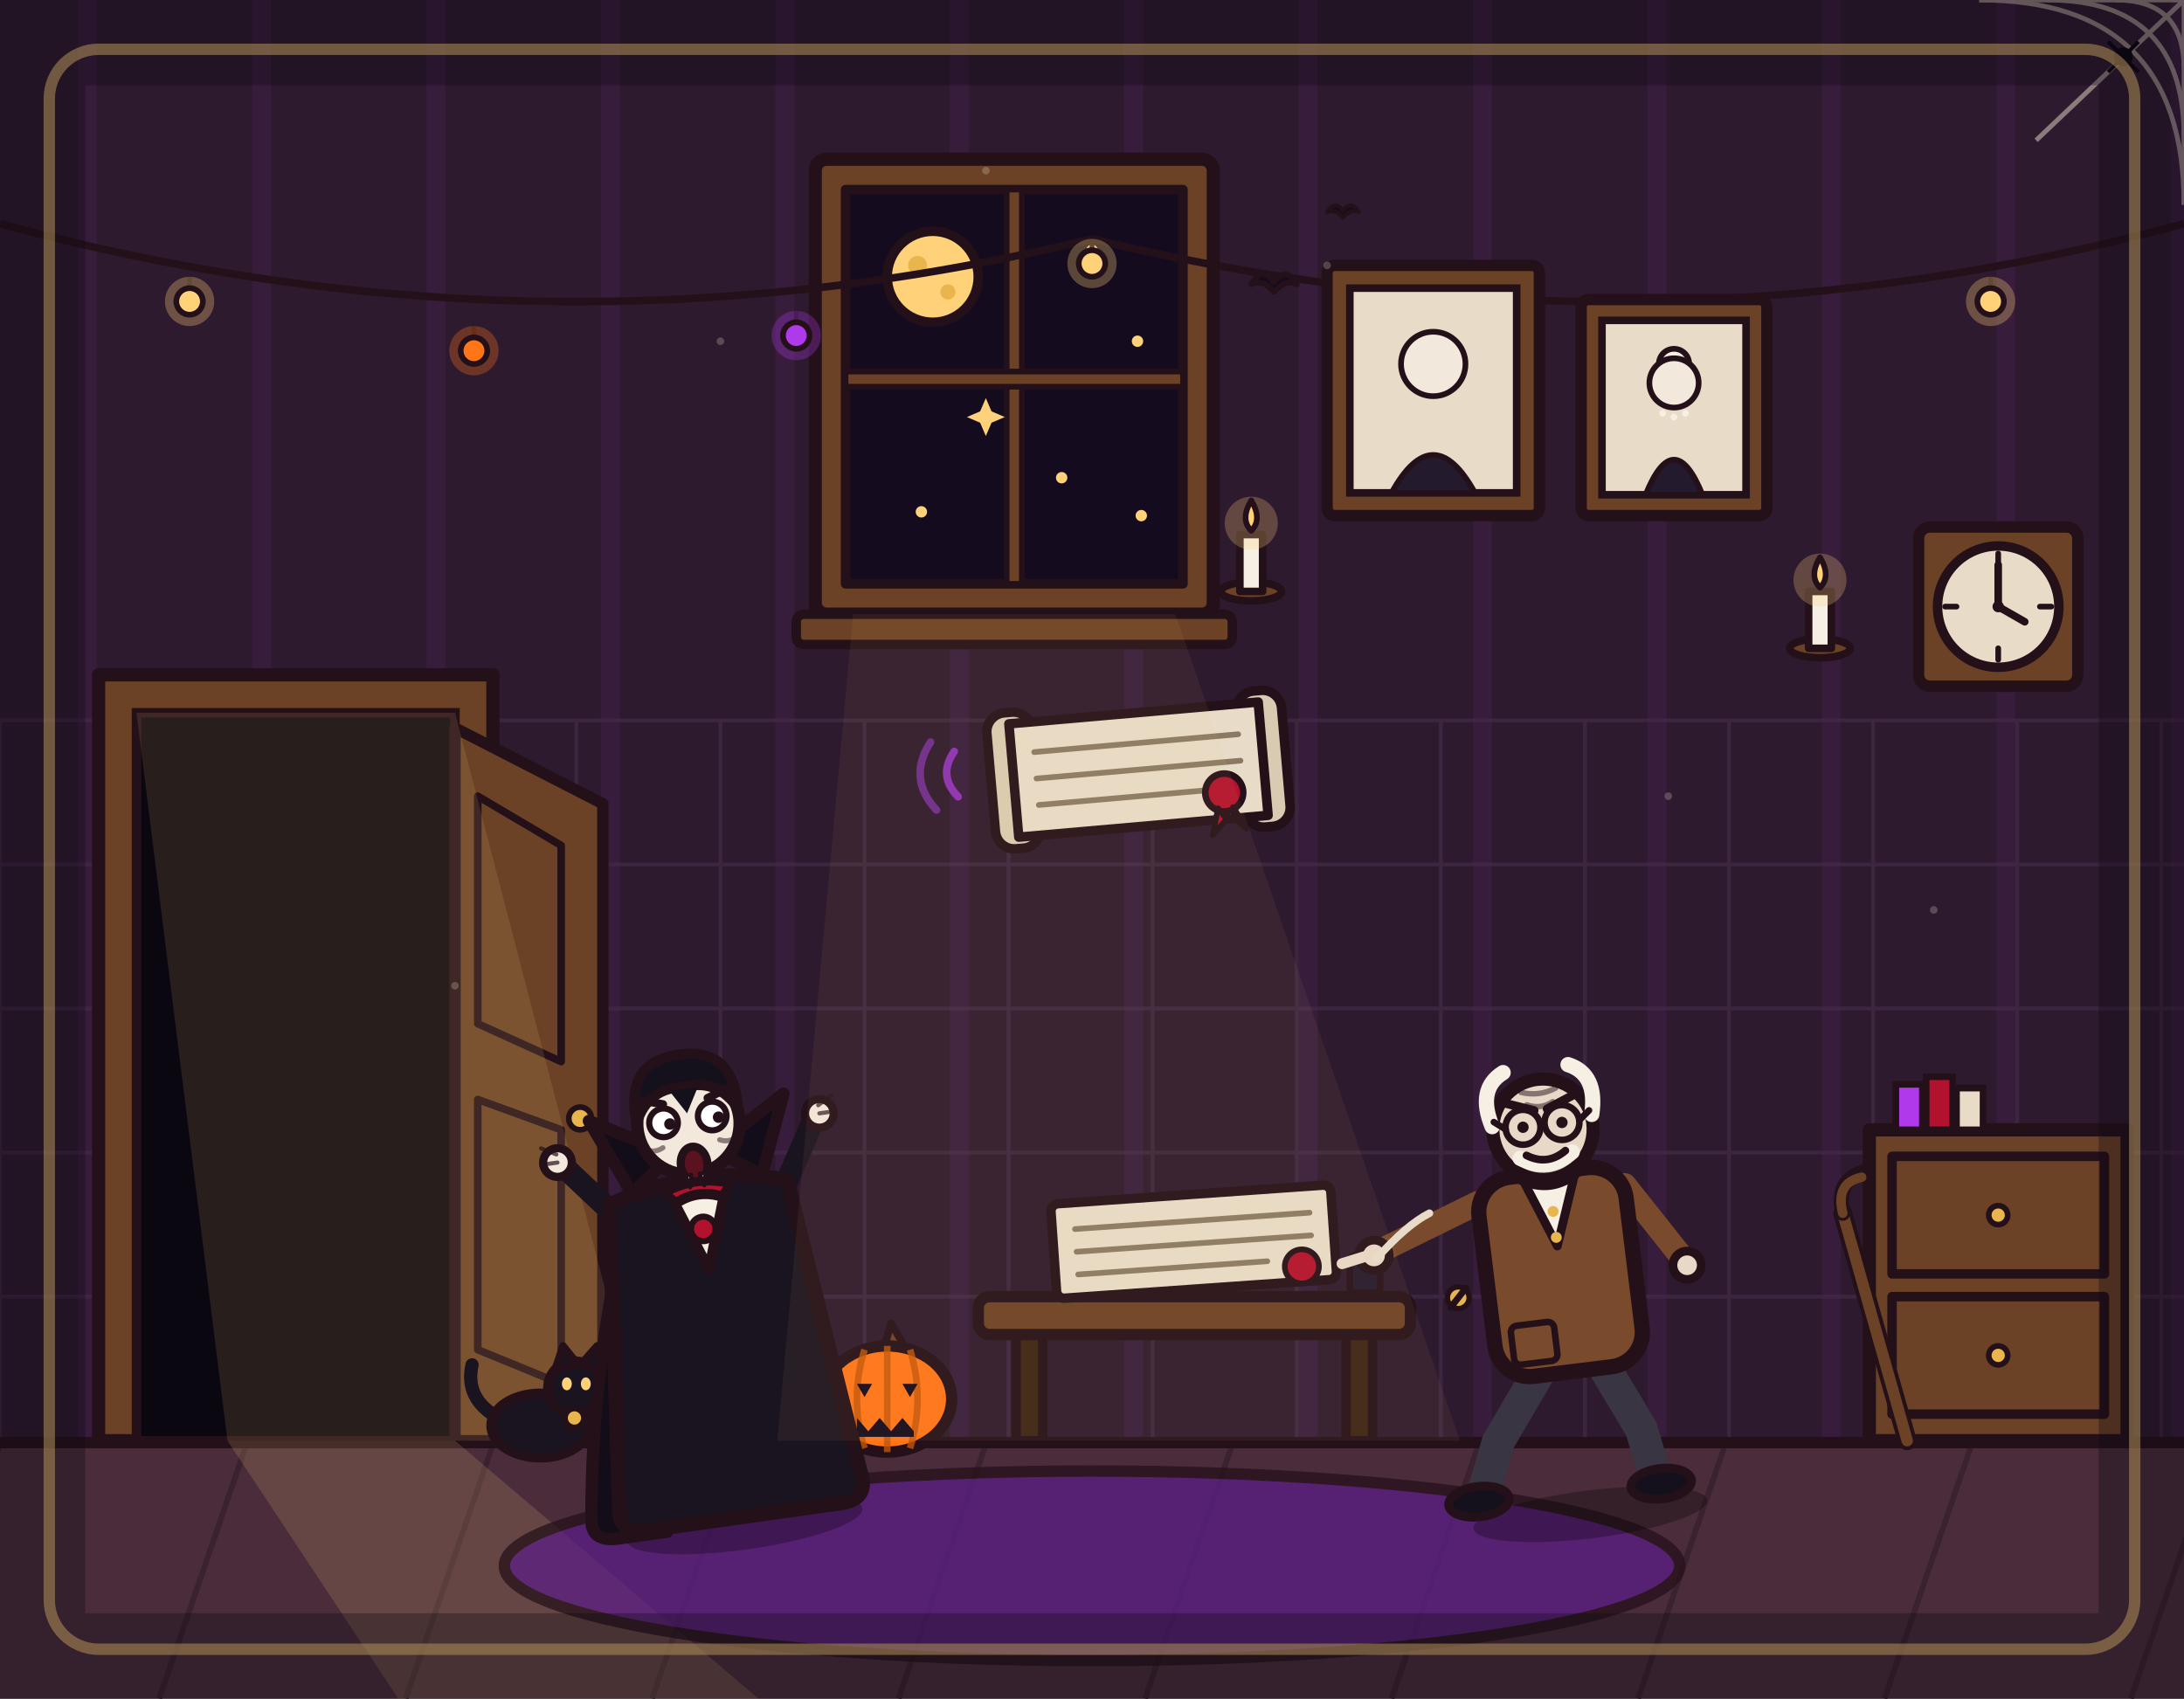
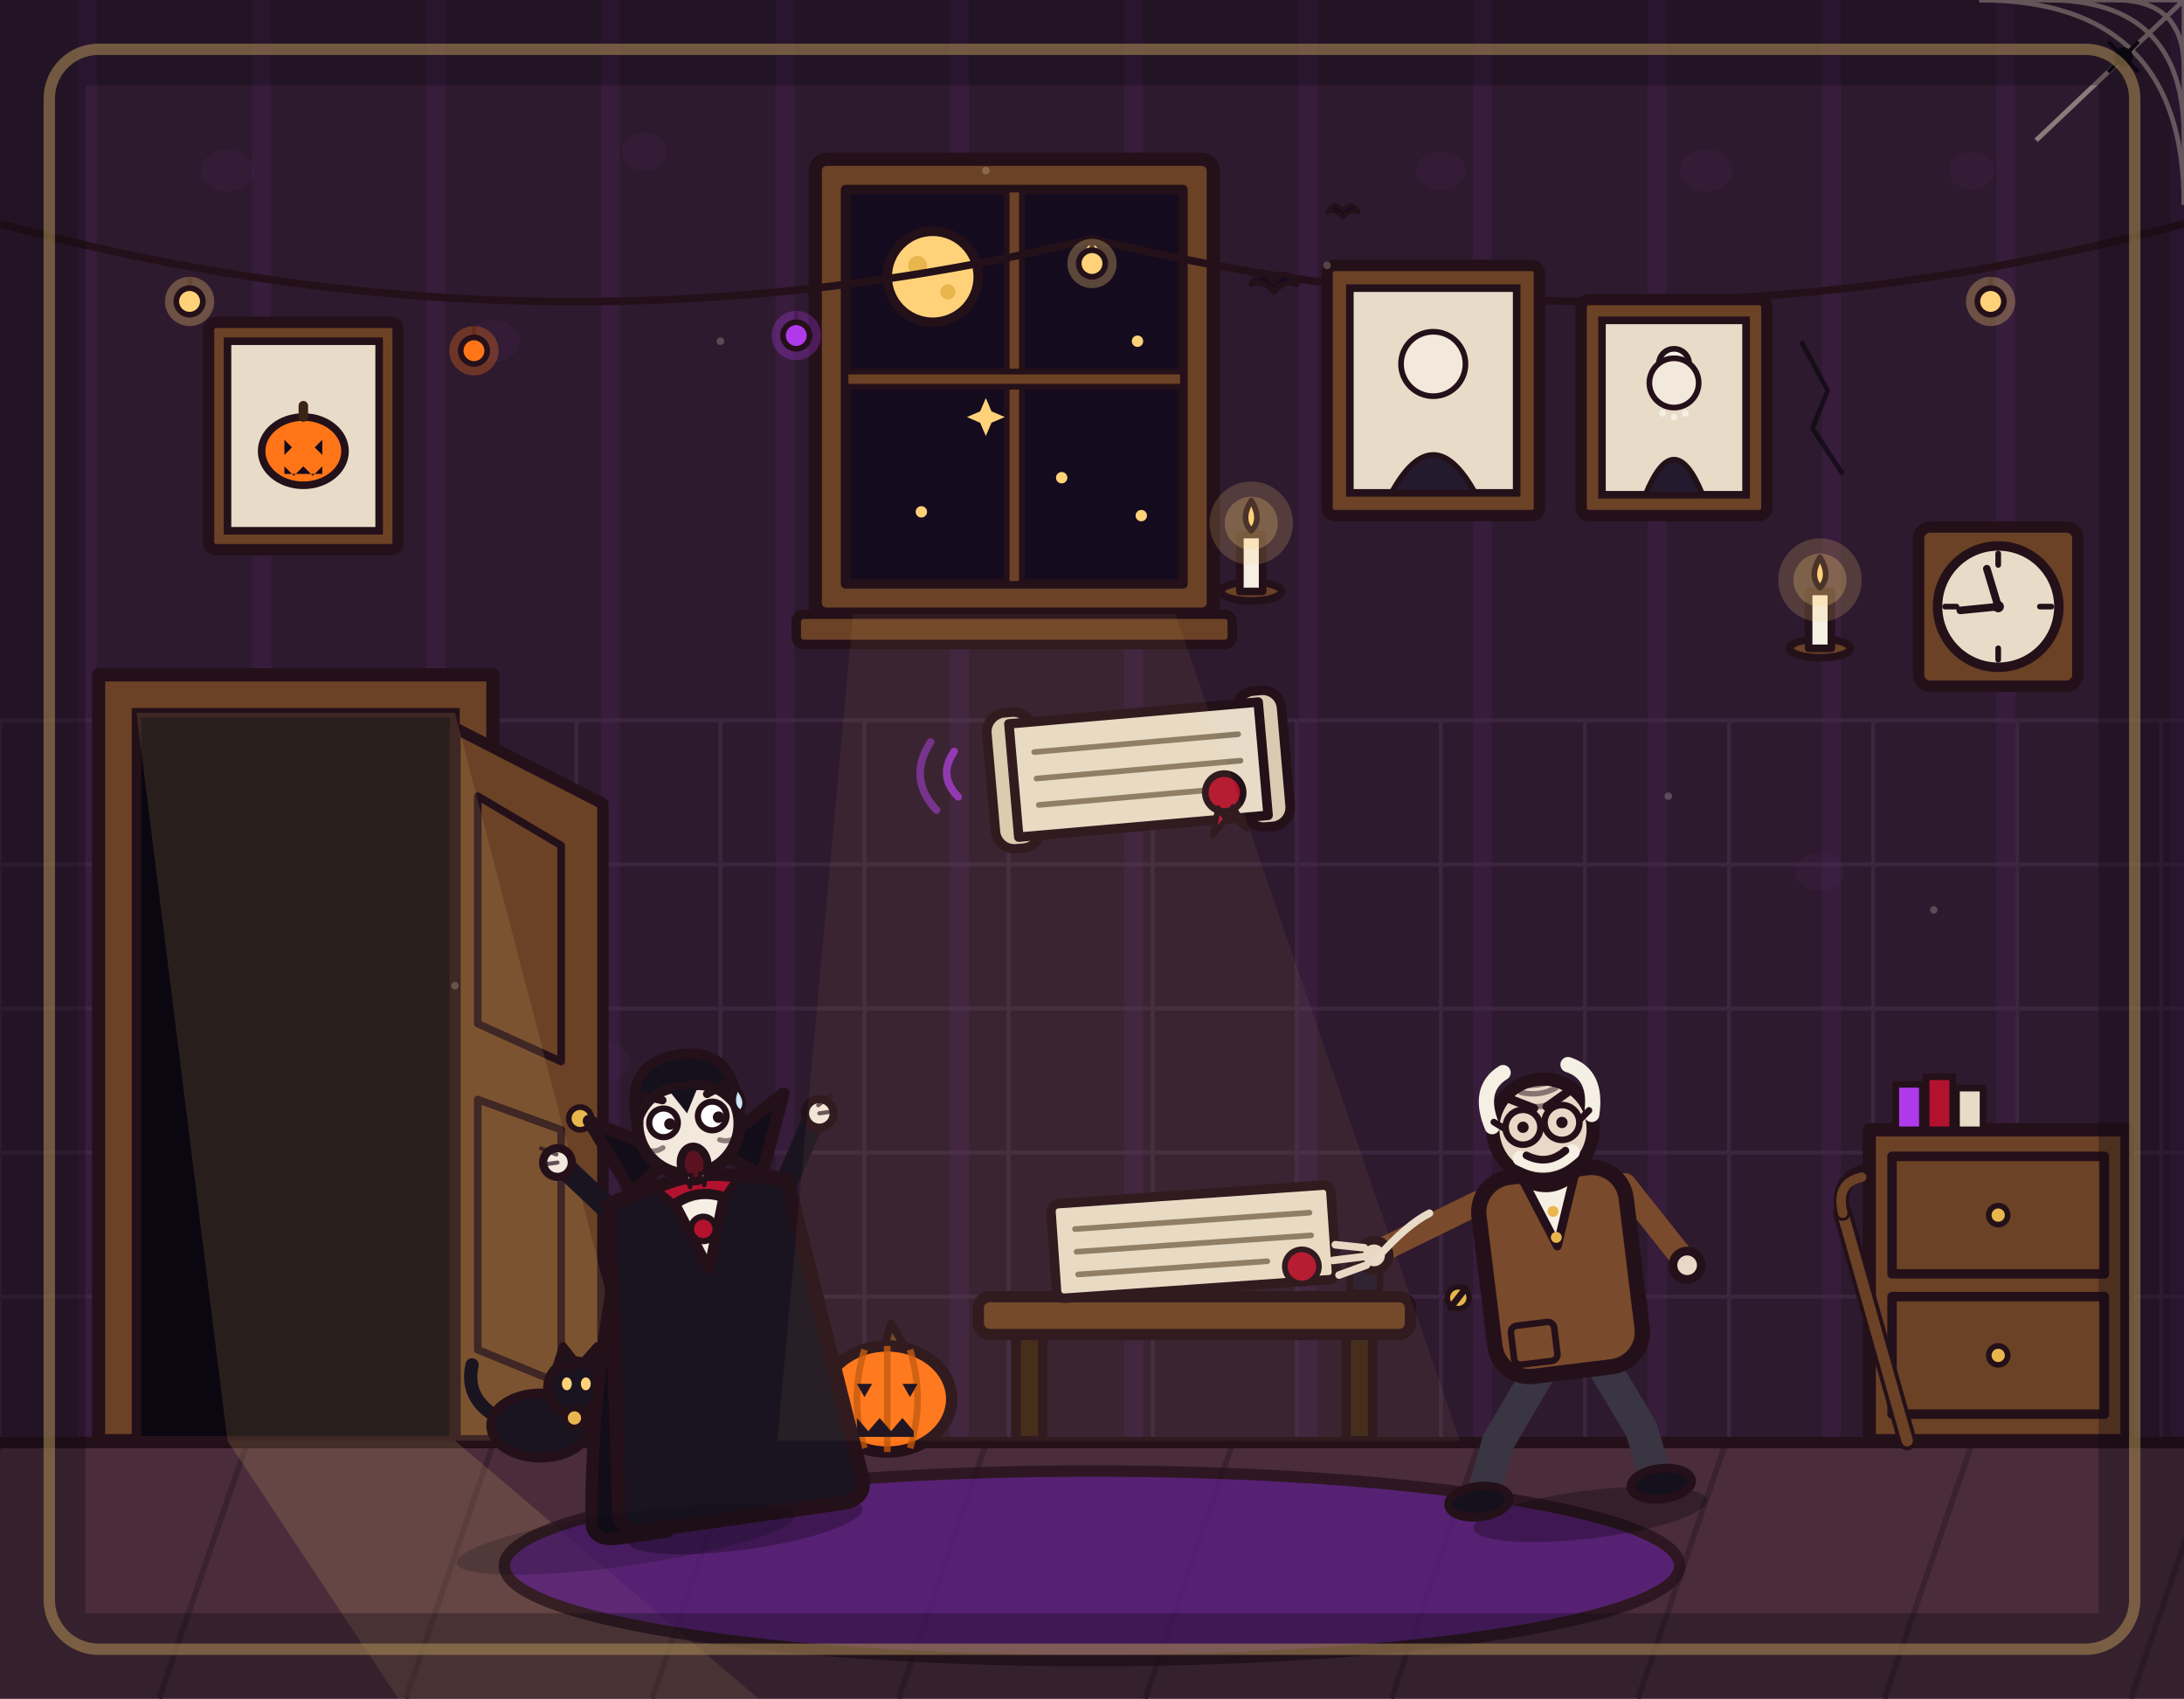
<svg xmlns="http://www.w3.org/2000/svg" viewBox="0 0 1152 896" width="1152" height="896">
  <rect x="0" y="0" width="1152" height="896" fill="#2e1a2e" />
  <path d="M46 0V762M138 0V762M230 0V762M322 0V762M414 0V762M506 0V762M598 0V762M690 0V762M782 0V762M874 0V762M966 0V762M1058 0V762M1150 0V762" stroke="#b03aeb" stroke-width="10" opacity=".07" fill="none" />
+   <g fill="#b03aeb" opacity=".05">
+     <ellipse cx="120" cy="90" rx="14" ry="11" />
+     <ellipse cx="260" cy="180" rx="14" ry="11" />
+     <ellipse cx="340" cy="80" rx="12" ry="10" />
+     <ellipse cx="760" cy="90" rx="13" ry="10" />
+     <ellipse cx="900" cy="90" rx="14" ry="11" />
+     <ellipse cx="1040" cy="90" rx="12" ry="10" />
+     <ellipse cx="200" cy="460" rx="13" ry="10" />
+     <ellipse cx="320" cy="560" rx="12" ry="10" />
+     <ellipse cx="960" cy="460" rx="13" ry="10" />
+     <ellipse cx="180" cy="650" rx="12" ry="10" />
+   </g>
  <g stroke="#e8dcc8" stroke-width="2.5" opacity=".5" fill="none">
    <path d="M1152 0L1152 108M1152 0L1044 0M1152 0L1074 74" />
    <path d="M1116 0Q1152 0 1152 36M1080 0Q1152 0 1152 72M1044 0Q1152 0 1152 108" />
  </g>
  <circle cx="1120" cy="30" r="5" fill="#0b0710" />
  <path d="M1120 30L1112 22M1120 30L1128 22M1120 30L1112 38M1120 30L1128 38" stroke="#0b0710" stroke-width="2" fill="none" />
  <path d="M0 380V762M76 380V762M152 380V762M228 380V762M304 380V762M380 380V762M456 380V762M532 380V762M608 380V762M684 380V762M760 380V762M836 380V762M912 380V762M988 380V762M1064 380V762M1140 380V762M0 380H1152M0 456H1152M0 532H1152M0 608H1152M0 684H1152M0 760H1152" stroke="#4a3050" stroke-width="2" opacity=".5" fill="none" />
  <g>
    <rect x="430" y="84" width="210" height="240" rx="6" fill="#6b4226" stroke="#241019" stroke-width="7" stroke-linejoin="round" />
    <rect x="446" y="100" width="178" height="208" fill="#150b1e" stroke="#241019" stroke-width="5" stroke-linejoin="round" />
    <rect x="531" y="100" width="8" height="208" fill="#6b4226" stroke="#241019" stroke-width="3" />
    <rect x="446" y="196" width="178" height="8" fill="#6b4226" stroke="#241019" stroke-width="3" />
    <circle cx="492" cy="146" r="24" fill="#ffd27a" stroke="#241019" stroke-width="5" stroke-linejoin="round" />
    <circle cx="484" cy="140" r="5" fill="#e8b64c" />
    <circle cx="500" cy="154" r="4" fill="#e8b64c" />
    <circle cx="576" cy="132" r="3" fill="#ffd27a" />
    <circle cx="600" cy="180" r="3" fill="#ffd27a" />
    <circle cx="560" cy="252" r="3" fill="#ffd27a" />
    <circle cx="602" cy="272" r="3" fill="#ffd27a" />
    <circle cx="486" cy="270" r="3" fill="#ffd27a" />
    <path d="M520 210L523 217L530 220L523 223L520 230L517 223L510 220L517 217Z" fill="#ffd27a" />
    <rect x="420" y="324" width="230" height="16" rx="4" fill="#6b4226" stroke="#241019" stroke-width="5" stroke-linejoin="round" />
  </g>
  <path d="M0 118Q288 196 576 126Q864 196 1152 118" stroke="#241019" stroke-width="4" fill="none" />
  <g>
    <g>
      <line x1="100" y1="146" x2="100" y2="154" stroke="#241019" stroke-width="2.5" />
      <circle cx="100" cy="159" r="13" fill="#ffd27a" opacity=".3" />
      <circle cx="100" cy="159" r="7" fill="#ffd27a" stroke="#241019" stroke-width="3" />
    </g>
    <g>
      <line x1="250" y1="172" x2="250" y2="180" stroke="#241019" stroke-width="2.5" />
      <circle cx="250" cy="185" r="13" fill="#ff7518" opacity=".3" />
      <circle cx="250" cy="185" r="7" fill="#ff7518" stroke="#241019" stroke-width="3" />
    </g>
    <g>
      <line x1="420" y1="164" x2="420" y2="172" stroke="#241019" stroke-width="2.5" />
      <circle cx="420" cy="177" r="13" fill="#b03aeb" opacity=".3" />
      <circle cx="420" cy="177" r="7" fill="#b03aeb" stroke="#241019" stroke-width="3" />
    </g>
    <g>
      <line x1="576" y1="126" x2="576" y2="134" stroke="#241019" stroke-width="2.5" />
      <circle cx="576" cy="139" r="13" fill="#ffd27a" opacity=".3" />
      <circle cx="576" cy="139" r="7" fill="#ffd27a" stroke="#241019" stroke-width="3" />
    </g>
    <g>
      <line x1="730" y1="164" x2="730" y2="172" stroke="#241019" stroke-width="2.5" />
      <circle cx="730" cy="177" r="13" fill="#ff7518" opacity=".3" />
      <circle cx="730" cy="177" r="7" fill="#ff7518" stroke="#241019" stroke-width="3" />
    </g>
    <g>
      <line x1="900" y1="172" x2="900" y2="180" stroke="#241019" stroke-width="2.5" />
      <circle cx="900" cy="185" r="13" fill="#b03aeb" opacity=".3" />
      <circle cx="900" cy="185" r="7" fill="#b03aeb" stroke="#241019" stroke-width="3" />
    </g>
    <g>
      <line x1="1050" y1="146" x2="1050" y2="154" stroke="#241019" stroke-width="2.5" />
      <circle cx="1050" cy="159" r="13" fill="#ffd27a" opacity=".3" />
      <circle cx="1050" cy="159" r="7" fill="#ffd27a" stroke="#241019" stroke-width="3" />
    </g>
  </g>
  <path d="M0 0Q6 -10 12 -1Q18 -10 24 0Q18 -3 12 4Q6 -3 0 0Z" transform="translate(660 150)" fill="#150b1e" stroke="#241019" stroke-width="3" stroke-linejoin="round" />
  <path d="M0 0Q6 -10 12 -1Q18 -10 24 0Q18 -3 12 4Q6 -3 0 0Z" transform="translate(700 112) scale(.7)" fill="#150b1e" stroke="#241019" stroke-width="3" stroke-linejoin="round" />
  <g>
    <rect x="700" y="140" width="112" height="132" rx="4" fill="#6b4226" stroke="#241019" stroke-width="6" stroke-linejoin="round" />
    <rect x="712" y="152" width="88" height="108" fill="#e8dcc8" stroke="#241019" stroke-width="4" />
    <circle cx="756" cy="192" r="17" fill="#f2e8dc" stroke="#241019" stroke-width="3" />
    <path d="M734 260Q756 220 778 260Z" fill="#241a2e" stroke="#241019" stroke-width="3" stroke-linejoin="round" />
    <rect x="834" y="158" width="98" height="114" rx="4" fill="#6b4226" stroke="#241019" stroke-width="6" stroke-linejoin="round" />
    <rect x="845" y="169" width="76" height="92" fill="#e8dcc8" stroke="#241019" stroke-width="4" />
    <circle cx="883" cy="192" r="8" fill="#f6efe4" stroke="#241019" stroke-width="3" />
    <circle cx="883" cy="202" r="13" fill="#f2e8dc" stroke="#241019" stroke-width="3" />
    <path d="M868 261Q883 224 898 261Z" fill="#241a2e" stroke="#241019" stroke-width="3" stroke-linejoin="round" />
    <circle cx="877" cy="218" r="1.8" fill="#f6efe4" />
    <circle cx="883" cy="220" r="1.8" fill="#f6efe4" />
    <circle cx="889" cy="218" r="1.8" fill="#f6efe4" />
  </g>
  <g>
    <rect x="1012" y="278" width="84" height="84" rx="6" fill="#6b4226" stroke="#241019" stroke-width="6" stroke-linejoin="round" />
    <circle cx="1054" cy="320" r="32" fill="#e8dcc8" stroke="#241019" stroke-width="5" />
    <path d="M1054 292V298M1054 342V348M1026 320H1032M1076 320H1082" stroke="#241019" stroke-width="3" stroke-linecap="round" />
-     <path d="M1054 320L1054 298M1054 320L1068 328" stroke="#241019" stroke-width="4" stroke-linecap="round" fill="none" />
+     <path d="M1054 320L1048 300M1054 320L1034 322" stroke="#241019" stroke-width="4" stroke-linecap="round" fill="none" />
    <circle cx="1054" cy="320" r="3" fill="#241019" />
  </g>
  <g>
    <ellipse cx="660" cy="312" rx="16" ry="5" fill="#6b4226" stroke="#241019" stroke-width="4" />
    <rect x="654" y="282" width="12" height="30" fill="#f6efe4" stroke="#241019" stroke-width="4" stroke-linejoin="round" />
    <circle cx="660" cy="276" r="14" fill="#ffd27a" opacity=".25" />
    <path d="M660 264Q666 274 660 280Q654 274 660 264Z" fill="#ffd27a" stroke="#241019" stroke-width="3" stroke-linejoin="round" />
    <ellipse cx="960" cy="342" rx="16" ry="5" fill="#6b4226" stroke="#241019" stroke-width="4" />
    <rect x="954" y="312" width="12" height="30" fill="#f6efe4" stroke="#241019" stroke-width="4" stroke-linejoin="round" />
    <circle cx="960" cy="306" r="14" fill="#ffd27a" opacity=".25" />
    <path d="M960 294Q966 304 960 310Q954 304 960 294Z" fill="#ffd27a" stroke="#241019" stroke-width="3" stroke-linejoin="round" />
  </g>
  <g>
    <rect x="52" y="356" width="208" height="404" fill="#6b4226" stroke="#241019" stroke-width="7" stroke-linejoin="round" />
    <rect x="72" y="376" width="168" height="384" fill="#0b0710" stroke="#241019" stroke-width="5" />
    <polygon points="240,384 318,424 318,760 240,760" fill="#6b4226" stroke="#241019" stroke-width="6" stroke-linejoin="round" />
    <polygon points="252,420 296,446 296,560 252,540" fill="none" stroke="#241019" stroke-width="4" stroke-linejoin="round" />
    <polygon points="252,580 296,596 296,730 252,712" fill="none" stroke="#241019" stroke-width="4" stroke-linejoin="round" />
    <circle cx="306" cy="590" r="6" fill="#e8b64c" stroke="#241019" stroke-width="3" />
  </g>
  <rect x="0" y="760" width="1152" height="136" fill="#4a2c3a" />
  <path d="M0 762L-46 896M130 762L84 896M260 762L214 896M390 762L344 896M520 762L474 896M650 762L604 896M780 762L734 896M910 762L864 896M1040 762L994 896M1170 762L1124 896" stroke="#3a2230" stroke-width="3" fill="none" />
  <line x1="0" y1="761" x2="1152" y2="761" stroke="#241019" stroke-width="6" stroke-linecap="round" />
  <polygon points="72,376 240,376 340,760 120,760" fill="#ffd27a" opacity=".12" />
  <polygon points="120,760 240,760 400,896 210,896" fill="#ffd27a" opacity=".16" />
  <g>
    <rect x="986" y="596" width="136" height="164" fill="#6b4226" stroke="#241019" stroke-width="7" stroke-linejoin="round" />
    <rect x="998" y="610" width="112" height="62" fill="none" stroke="#241019" stroke-width="5" stroke-linejoin="round" />
    <rect x="998" y="684" width="112" height="62" fill="none" stroke="#241019" stroke-width="5" stroke-linejoin="round" />
    <circle cx="1054" cy="641" r="5" fill="#e8b64c" stroke="#241019" stroke-width="3" />
    <circle cx="1054" cy="715" r="5" fill="#e8b64c" stroke="#241019" stroke-width="3" />
    <rect x="1000" y="572" width="14" height="24" fill="#b03aeb" stroke="#241019" stroke-width="3.5" />
    <rect x="1016" y="568" width="14" height="28" fill="#b3122e" stroke="#241019" stroke-width="3.5" />
    <rect x="1032" y="574" width="14" height="22" fill="#e8dcc8" stroke="#241019" stroke-width="3.5" />
  </g>
  <g>
    <rect x="536" y="700" width="14" height="60" fill="#3c2415" stroke="#241019" stroke-width="5" stroke-linejoin="round" />
    <rect x="710" y="700" width="14" height="60" fill="#3c2415" stroke="#241019" stroke-width="5" stroke-linejoin="round" />
    <rect x="516" y="684" width="228" height="20" rx="6" fill="#6b4226" stroke="#241019" stroke-width="6" stroke-linejoin="round" />
    <g transform="rotate(-4 630 660)">
      <rect x="556" y="630" width="148" height="50" rx="4" fill="#e8dcc8" stroke="#241019" stroke-width="5" stroke-linejoin="round" />
      <path d="M568 644L692 644M568 656L692 656M568 668L668 668" stroke="#8a7a64" stroke-width="3" stroke-linecap="round" fill="none" />
      <circle cx="686" cy="672" r="9" fill="#b3122e" stroke="#241019" stroke-width="3" />
    </g>
    <rect x="712" y="662" width="16" height="20" rx="3" fill="#241a2e" stroke="#241019" stroke-width="3.5" />
  </g>
  <g transform="translate(468 738)">
    <path d="M-2 -26L2 -40L9 -28Z" fill="#6b4226" stroke="#241019" stroke-width="4" stroke-linejoin="round" />
    <ellipse cx="0" cy="0" rx="34" ry="28" fill="#ff7518" stroke="#241019" stroke-width="6" stroke-linejoin="round" />
    <path d="M-12 -26Q-20 0 -12 26M12 -26Q20 0 12 26M0 -28L0 28" stroke="#c2550a" stroke-width="3.5" fill="none" opacity=".8" />
    <path d="M-16 -8L-8 -8L-12 -1Z" fill="#150b1e" />
    <path d="M8 -8L16 -8L12 -1Z" fill="#150b1e" />
    <polygon points="-16,10 -10,17 -4,10 2,17 8,10 14,17 14,20 -16,20" fill="#150b1e" />
  </g>
  <g transform="translate(285 752)">
    <path d="M-22 -4Q-40 -14 -36 -32" stroke="#1a1420" stroke-width="7" stroke-linecap="round" fill="none" />
    <ellipse cx="0" cy="0" rx="26" ry="17" fill="#1a1420" stroke="#241019" stroke-width="5" stroke-linejoin="round" />
    <circle cx="18" cy="-20" r="14" fill="#1a1420" stroke="#241019" stroke-width="5" />
    <path d="M8 -30L12 -42L20 -32Z" fill="#1a1420" stroke="#241019" stroke-width="4" stroke-linejoin="round" />
    <path d="M22 -33L30 -42L32 -28Z" fill="#1a1420" stroke="#241019" stroke-width="4" stroke-linejoin="round" />
    <ellipse cx="14" cy="-22" rx="2.6" ry="3.4" fill="#ffd27a" />
    <ellipse cx="24" cy="-22" rx="2.6" ry="3.4" fill="#ffd27a" />
    <circle cx="18" cy="-4" r="5" fill="#e8b64c" stroke="#241019" stroke-width="3" />
  </g>
  <ellipse cx="576" cy="826" rx="310" ry="50" fill="#5b1e86" stroke="#241019" stroke-width="6" stroke-linejoin="round" opacity=".75" />
  <g transform="translate(392 798) rotate(-8) scale(1.08)">
    <ellipse cx="0" cy="6" rx="58" ry="12" fill="#000000" opacity=".28" />
    <path d="M-34 -156Q-64 -80 -74 -6Q-75 4 -62 4L-38 4Q-42 -70 -26 -156Z" fill="#120d18" stroke="#241019" stroke-width="6" stroke-linejoin="round" />
    <path d="M-12 -62L-20 -6" fill="none" stroke="#241a2e" stroke-width="15" stroke-linecap="round" />
    <path d="M12 -62L22 -8" fill="none" stroke="#241a2e" stroke-width="15" stroke-linecap="round" />
    <ellipse cx="-22" cy="-4" rx="15" ry="7" fill="#14101c" stroke="#241019" stroke-width="4" stroke-linejoin="round" />
    <ellipse cx="24" cy="-6" rx="15" ry="7" fill="#14101c" stroke="#241019" stroke-width="4" stroke-linejoin="round" />
    <path d="M-38 -148L-62 -178" fill="none" stroke="#1a1420" stroke-width="11" stroke-linecap="round" />
    <circle cx="-66" cy="-182" r="7" fill="#f2e8dc" stroke="#241019" stroke-width="4" />
    <path d="M38 -148L60 -184" fill="none" stroke="#1a1420" stroke-width="11" stroke-linecap="round" />
    <circle cx="64" cy="-188" r="7" fill="#f2e8dc" stroke="#241019" stroke-width="4" />
    <path d="M-44 -158Q-52 -80 -60 -8Q-60 2 -48 2L48 2Q60 2 60 -8Q52 -80 44 -158Q0 -172 -44 -158Z" fill="#1a1420" stroke="#241019" stroke-width="7" stroke-linejoin="round" />
-     <path d="M-16 -160L0 -142L16 -160Q0 -166 -16 -160Z" fill="#b3122e" stroke="#241019" stroke-width="4" stroke-linejoin="round" />
+     <path d="M-46 -150Q-53 -80 -58 -12M46 -150Q53 -80 58 -12" stroke="#241019" stroke-width="2" opacity=".4" fill="none" stroke-dasharray="6 6" />
+     <path d="M-20 -162L0 -140L20 -162Q0 -168 -20 -162Z" fill="#b3122e" stroke="#241019" stroke-width="4" stroke-linejoin="round" />
    <path d="M-32 -162L-48 -200L-10 -178Z" fill="#120d18" stroke="#241019" stroke-width="6" stroke-linejoin="round" />
    <path d="M32 -162L48 -200L10 -178Z" fill="#120d18" stroke="#241019" stroke-width="6" stroke-linejoin="round" />
    <path d="M-12 -154L0 -120L12 -154Q0 -160 -12 -154Z" fill="#f6efe4" stroke="#241019" stroke-width="5" stroke-linejoin="round" />
    <circle cx="0" cy="-192" r="25" fill="#f2e8dc" stroke="#241019" stroke-width="6" stroke-linejoin="round" />
    <path d="M-25 -196Q-27 -226 0 -226Q27 -226 25 -196Q17 -212 0 -210Q-17 -212 -25 -196Z" fill="#14101c" stroke="#241019" stroke-width="5" stroke-linejoin="round" />
    <path d="M-7 -209L0 -197L7 -209Z" fill="#14101c" />
-     <path d="M-23 -207L-11 -203M11 -203L23 -207" stroke="#241019" stroke-width="4" stroke-linecap="round" fill="none" />
+     <path d="M-24 -210L-11 -205M11 -205L24 -210" stroke="#241019" stroke-width="4" stroke-linecap="round" fill="none" />
+     <path d="M26 -206q5 8 0 12q-5 -4 0 -12" fill="#cfe6f8" stroke="#241019" stroke-width="2" />
    <circle cx="-12" cy="-194" r="7" fill="#ffffff" stroke="#241019" stroke-width="3" />
    <circle cx="12" cy="-194" r="7" fill="#ffffff" stroke="#241019" stroke-width="3" />
    <circle cx="-9" cy="-193" r="2.8" fill="#241019" />
    <circle cx="15" cy="-193" r="2.8" fill="#241019" />
    <ellipse cx="0" cy="-172" rx="6.5" ry="8.5" fill="#5b1220" stroke="#241019" stroke-width="4" />
    <path d="M-5 -167L-2 -167L-3.5 -161Z" fill="#ffffff" stroke="#241019" stroke-width="2" stroke-linejoin="round" />
    <path d="M2 -167L5 -167L3.5 -161Z" fill="#ffffff" stroke="#241019" stroke-width="2" stroke-linejoin="round" />
    <circle cx="0" cy="-140" r="6" fill="#b3122e" stroke="#241019" stroke-width="3" />
    <path d="M-66 -186L-73 -190M-66 -182L-74 -182M64 -192L71 -196M64 -188L72 -188" stroke="#241019" stroke-width="2" opacity=".7" stroke-linecap="round" />
    <path d="M-22 -182Q-18 -180 -14 -182M14 -182Q18 -180 22 -182" stroke="#241019" stroke-width="2.5" fill="none" opacity=".5" stroke-linecap="round" />
  </g>
  <g transform="translate(838 792) rotate(-7) scale(1.15)">
    <ellipse cx="0" cy="6" rx="54" ry="11" fill="#000000" opacity=".28" />
    <path d="M-12 -66L-38 -32L-48 -8" fill="none" stroke="#3a3542" stroke-width="15" stroke-linecap="round" />
    <path d="M12 -66L28 -30L32 -6" fill="none" stroke="#3a3542" stroke-width="15" stroke-linecap="round" />
    <ellipse cx="-50" cy="-6" rx="14" ry="7" fill="#14101c" stroke="#241019" stroke-width="4" stroke-linejoin="round" />
    <ellipse cx="34" cy="-4" rx="14" ry="7" fill="#14101c" stroke="#241019" stroke-width="4" stroke-linejoin="round" />
    <path d="M-34 -142L-80 -126" fill="none" stroke="#7a4a2c" stroke-width="11" stroke-linecap="round" />
    <circle cx="-84" cy="-124" r="7" fill="#e8d8c8" stroke="#241019" stroke-width="4" />
-     <line x1="-88" y1="-124" x2="-99" y2="-122" stroke="#e8d8c8" stroke-width="5" stroke-linecap="round" />
+     <path d="M-88 -128L-101 -131M-88 -124L-103 -124M-88 -120L-101 -117" stroke="#e8d8c8" stroke-width="3.5" stroke-linecap="round" fill="none" />
    <path d="M34 -142L56 -106" fill="none" stroke="#7a4a2c" stroke-width="11" stroke-linecap="round" />
    <circle cx="58" cy="-102" r="6.5" fill="#e8d8c8" stroke="#241019" stroke-width="4" />
    <rect x="-34" y="-152" width="68" height="92" rx="16" fill="#7a4a2c" stroke="#241019" stroke-width="7" stroke-linejoin="round" />
    <path d="M-12 -150L0 -118L12 -150Z" fill="#f6efe4" stroke="#241019" stroke-width="4" stroke-linejoin="round" />
    <circle cx="0" cy="-134" r="2.5" fill="#e8b64c" />
    <circle cx="0" cy="-122" r="2.5" fill="#e8b64c" />
    <circle cx="0" cy="-172" r="23" fill="#e8d8c8" stroke="#241019" stroke-width="6" stroke-linejoin="round" />
    <path d="M-23 -176Q-28 -194 -15 -200" fill="none" stroke="#f6efe4" stroke-width="7" stroke-linecap="round" />
    <path d="M23 -176Q28 -194 15 -200" fill="none" stroke="#f6efe4" stroke-width="7" stroke-linecap="round" />
-     <path d="M-16 -186L-3 -181M16 -186L3 -181" stroke="#241019" stroke-width="4" stroke-linecap="round" fill="none" />
+     <path d="M-16 -189L-3 -182M16 -189L3 -182" stroke="#241019" stroke-width="4" stroke-linecap="round" fill="none" />
    <circle cx="-9" cy="-174" r="8" fill="none" stroke="#241019" stroke-width="3" />
    <circle cx="9" cy="-174" r="8" fill="none" stroke="#241019" stroke-width="3" />
    <line x1="-1" y1="-174" x2="1" y2="-174" stroke="#241019" stroke-width="3" />
    <path d="M-17 -174L-22 -178M17 -174L22 -178" stroke="#241019" stroke-width="3" stroke-linecap="round" fill="none" />
    <circle cx="-9" cy="-174" r="2.6" fill="#241019" />
    <circle cx="9" cy="-174" r="2.6" fill="#241019" />
    <path d="M-12 -160Q0 -152 12 -160" fill="none" stroke="#f6efe4" stroke-width="7" stroke-linecap="round" />
    <path d="M-9 -161Q0 -155 9 -161" fill="none" stroke="#241019" stroke-width="3.5" stroke-linecap="round" />
-     <path d="M-13 -150Q0 -142 13 -150" fill="none" stroke="#241019" stroke-width="4" stroke-linecap="round" />
-     <path d="M-8 -190Q0 -187 8 -190M-6 -184Q0 -181 6 -184" stroke="#241019" stroke-width="2.5" fill="none" opacity=".5" stroke-linecap="round" />
+     <path d="M-14 -151Q0 -139 14 -151Q0 -145 -14 -151Z" fill="#5b1220" stroke="#241019" stroke-width="4" stroke-linejoin="round" />
+     <path d="M-10 -194Q0 -191 10 -194M-8 -190Q0 -187 8 -190M-6 -184Q0 -181 6 -184" stroke="#241019" stroke-width="2.5" fill="none" opacity=".5" stroke-linecap="round" />
    <rect x="-26" y="-84" width="20" height="18" rx="3" fill="none" stroke="#241019" stroke-width="3" />
    <circle cx="-48" cy="-100" r="5" fill="#e8b64c" stroke="#241019" stroke-width="2.5" />
    <path d="M-52 -96L-44 -104" stroke="#241019" stroke-width="3" stroke-linecap="round" />
  </g>
  <g transform="translate(600 400) rotate(-5)">
    <path d="M-96 -12Q-106 0 -96 12" stroke="#b03aeb" stroke-width="4" fill="none" opacity=".7" stroke-linecap="round" />
    <path d="M-108 -18Q-122 0 -108 18" stroke="#b03aeb" stroke-width="4" fill="none" opacity=".5" stroke-linecap="round" />
    <rect x="-78" y="-30" width="24" height="72" rx="10" fill="#d9cbb2" stroke="#241019" stroke-width="5" stroke-linejoin="round" />
    <rect x="54" y="-30" width="24" height="72" rx="10" fill="#d9cbb2" stroke="#241019" stroke-width="5" stroke-linejoin="round" />
    <rect x="-66" y="-24" width="132" height="60" fill="#e8dcc8" stroke="#241019" stroke-width="5" stroke-linejoin="round" />
    <path d="M-54 -8L54 -8M-54 6L54 6M-54 20L38 20" stroke="#8a7a64" stroke-width="3" stroke-linecap="round" fill="none" />
    <circle cx="44" cy="22" r="10" fill="#b3122e" stroke="#241019" stroke-width="3.5" />
    <path d="M40 30L36 44L44 36Z" fill="#b3122e" stroke="#241019" stroke-width="3" stroke-linejoin="round" />
    <path d="M48 30L54 42L48 36Z" fill="#b3122e" stroke="#241019" stroke-width="3" stroke-linejoin="round" />
  </g>
  <polygon points="450,324 620,324 770,760 410,760" fill="#ffd27a" opacity=".06" />
  <g fill="#e8dcc8" opacity=".25">
    <circle cx="380" cy="180" r="2" />
    <circle cx="700" cy="140" r="2" />
    <circle cx="880" cy="420" r="2" />
    <circle cx="240" cy="520" r="2" />
    <circle cx="1020" cy="480" r="2" />
    <circle cx="520" cy="90" r="2" />
  </g>
  <path d="M972 640L1006 760" stroke="#241019" stroke-width="10" stroke-linecap="round" fill="none" />
  <path d="M972 640L1006 760" stroke="#6b4226" stroke-width="6" stroke-linecap="round" fill="none" />
  <path d="M972 640Q968 622 984 618" stroke="#241019" stroke-width="8" stroke-linecap="round" fill="none" />
  <path d="M972 640Q968 624 982 621" stroke="#6b4226" stroke-width="5" stroke-linecap="round" fill="none" />
  <path d="M726 664Q742 646 754 640" stroke="#e8dcc8" stroke-width="4" fill="none" stroke-linecap="round" />
+   <path d="M950 180l14 26l-8 20l16 24" stroke="#0b0710" stroke-width="2.5" fill="none" opacity=".7" />
+   <g>
+     <rect x="110" y="170" width="100" height="120" rx="4" fill="#6b4226" stroke="#241019" stroke-width="6" stroke-linejoin="round" />
+     <rect x="120" y="180" width="80" height="100" fill="#e8dcc8" stroke="#241019" stroke-width="4" />
+     <ellipse cx="160" cy="238" rx="22" ry="18" fill="#ff7518" stroke="#241019" stroke-width="4" />
+     <path d="M160 220L160 214" stroke="#3c2415" stroke-width="5" stroke-linecap="round" />
+     <path d="M150 232L154 236L150 240ZM170 232L166 236L170 240Z" fill="#150b1e" />
+     <polygon points="150,246 155,251 160,246 165,251 170,246 170,250 150,250" fill="#150b1e" />
+   </g>
+   <circle cx="660" cy="276" r="22" fill="#ffd27a" opacity=".18" />
+   <circle cx="960" cy="306" r="22" fill="#ffd27a" opacity=".18" />
+   <ellipse cx="330" cy="812" rx="90" ry="14" fill="#0b0710" opacity=".22" transform="rotate(-8 330 812)" />
  <rect x="26" y="26" width="1100" height="844" rx="26" fill="none" stroke="#ffd27a" stroke-width="6" opacity=".55" />
  <rect x="0" y="0" width="1152" height="896" fill="none" stroke="#0b0710" stroke-width="90" opacity=".32" />
</svg>
